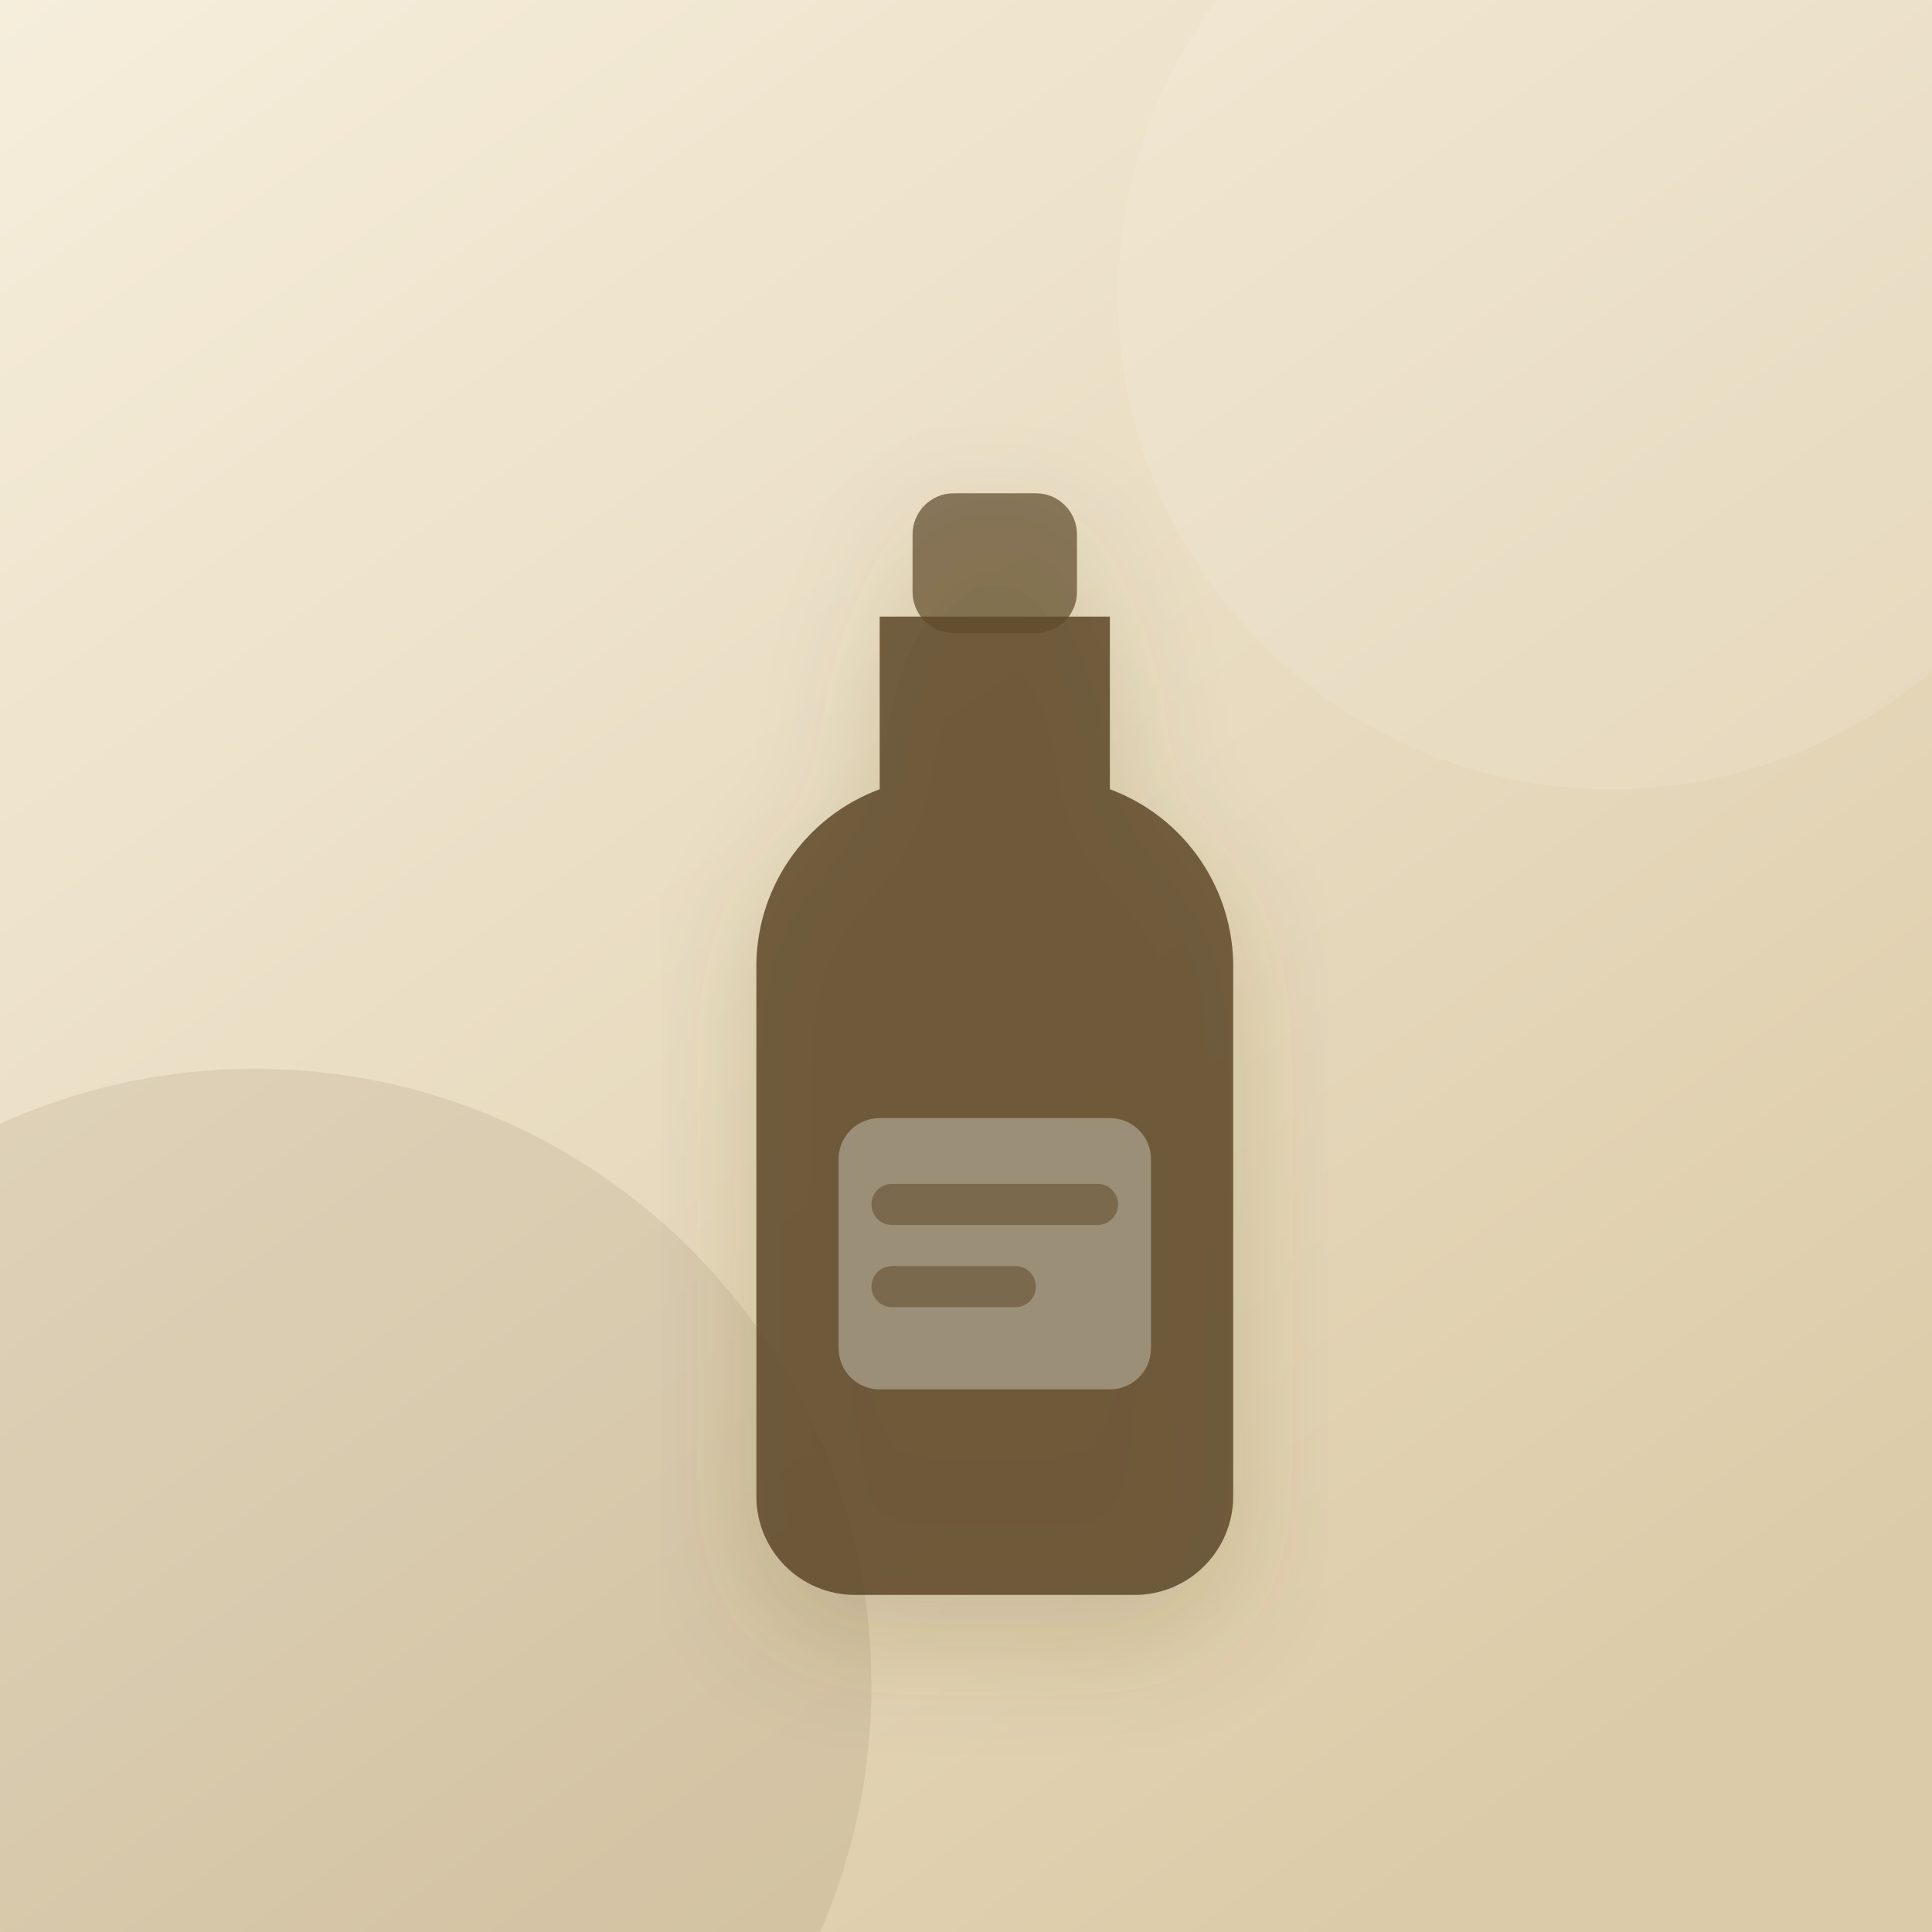
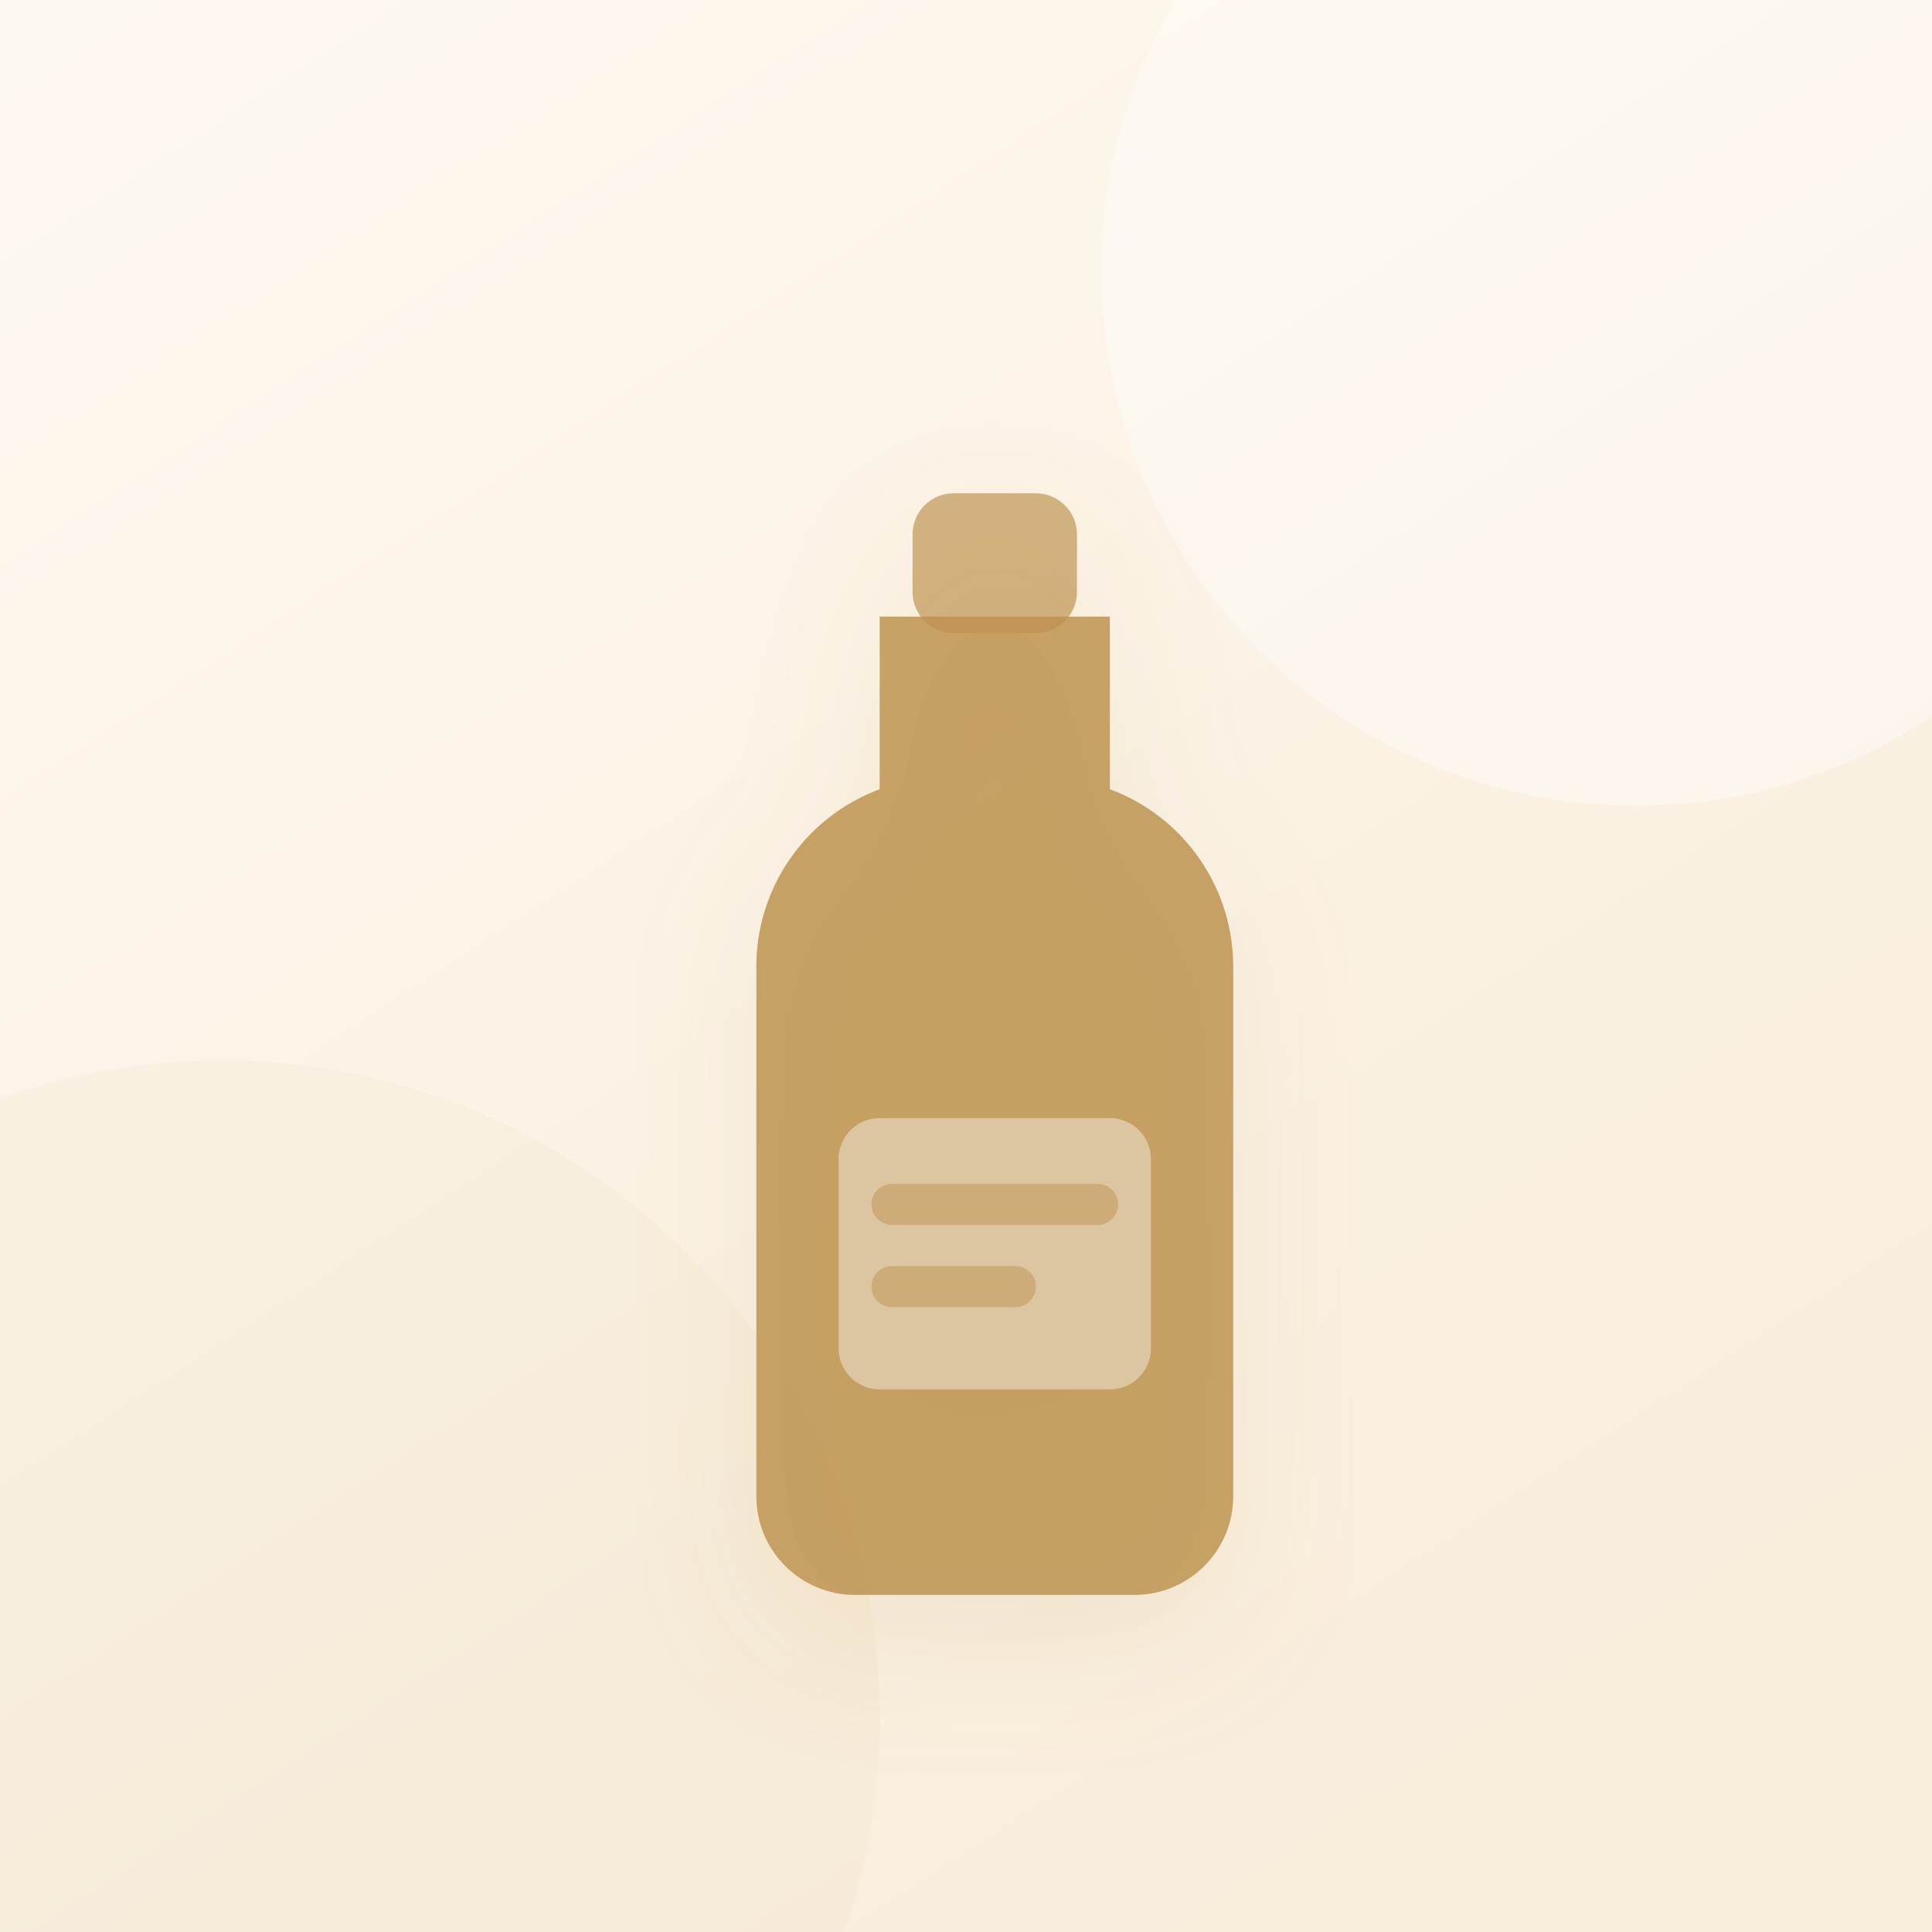
<svg xmlns="http://www.w3.org/2000/svg" viewBox="0 0 470 470" width="470" height="470" role="img">
  <defs>
-     <linearGradient id="gsoy-" x1="0" y1="0" x2="0.7" y2="1">
-       <stop offset="0%" stop-color="#F6EEDC" />
-       <stop offset="100%" stop-color="#DCCBA8" />
+     <linearGradient id="gsoy-" x1="0" y1="0" x2="0.65" y2="1">
+       <stop offset="0%" stop-color="#fef9f0" />
+       <stop offset="100%" stop-color="#f9eddc" />
    </linearGradient>
-     <filter id="ssoy-" x="-20%" y="-20%" width="140%" height="140%">
-       <feDropShadow dx="0" dy="10" stdDeviation="14" flood-color="#5E4A2A" flood-opacity="0.22" />
+     <filter id="ssoy-" x="-25%" y="-25%" width="150%" height="150%">
+       <feDropShadow dx="0" dy="12" stdDeviation="16" flood-color="#bd9350" flood-opacity="0.16" />
    </filter>
  </defs>
  <rect width="470" height="470" fill="url(#gsoy-)" />
-   <circle cx="392" cy="72" r="120" fill="#FFFFFF" opacity="0.10" />
-   <circle cx="62" cy="410" r="150" fill="#5E4A2A" opacity="0.10" />
+   <circle cx="398" cy="66" r="130" fill="#ffffff" opacity="0.34" />
+   <circle cx="54" cy="418" r="160" fill="#bd9350" opacity="0.05" />
  <g filter="url(#ssoy-)">
-     <path d="M214 150h56v42a46 46 0 0 1 30 44v128a24 24 0 0 1-24 24h-68a24 24 0 0 1-24-24V236a46 46 0 0 1 30-44Z" fill="#5E4A2A" opacity="0.86" />
-     <rect x="222" y="120" width="40" height="34" rx="10" fill="#5E4A2A" opacity="0.7" />
-     <g fill="#FFFFFF" opacity="0.32">
-       <rect x="204" y="272" width="76" height="66" rx="10" />
-     </g>
-     <g fill="#5E4A2A" opacity="0.55">
+     <path d="M214 150h56v42a46 46 0 0 1 30 44v128a24 24 0 0 1-24 24h-68a24 24 0 0 1-24-24V236a46 46 0 0 1 30-44Z" fill="#bd9350" opacity="0.84" />
+     <rect x="222" y="120" width="40" height="34" rx="10" fill="#bd9350" opacity="0.68" />
+     <rect x="204" y="272" width="76" height="66" rx="10" fill="#ffffff" opacity="0.4" />
+     <g fill="#bd9350" opacity="0.5">
      <rect x="212" y="288" width="60" height="10" rx="5" />
      <rect x="212" y="308" width="40" height="10" rx="5" />
    </g>
  </g>
</svg>
